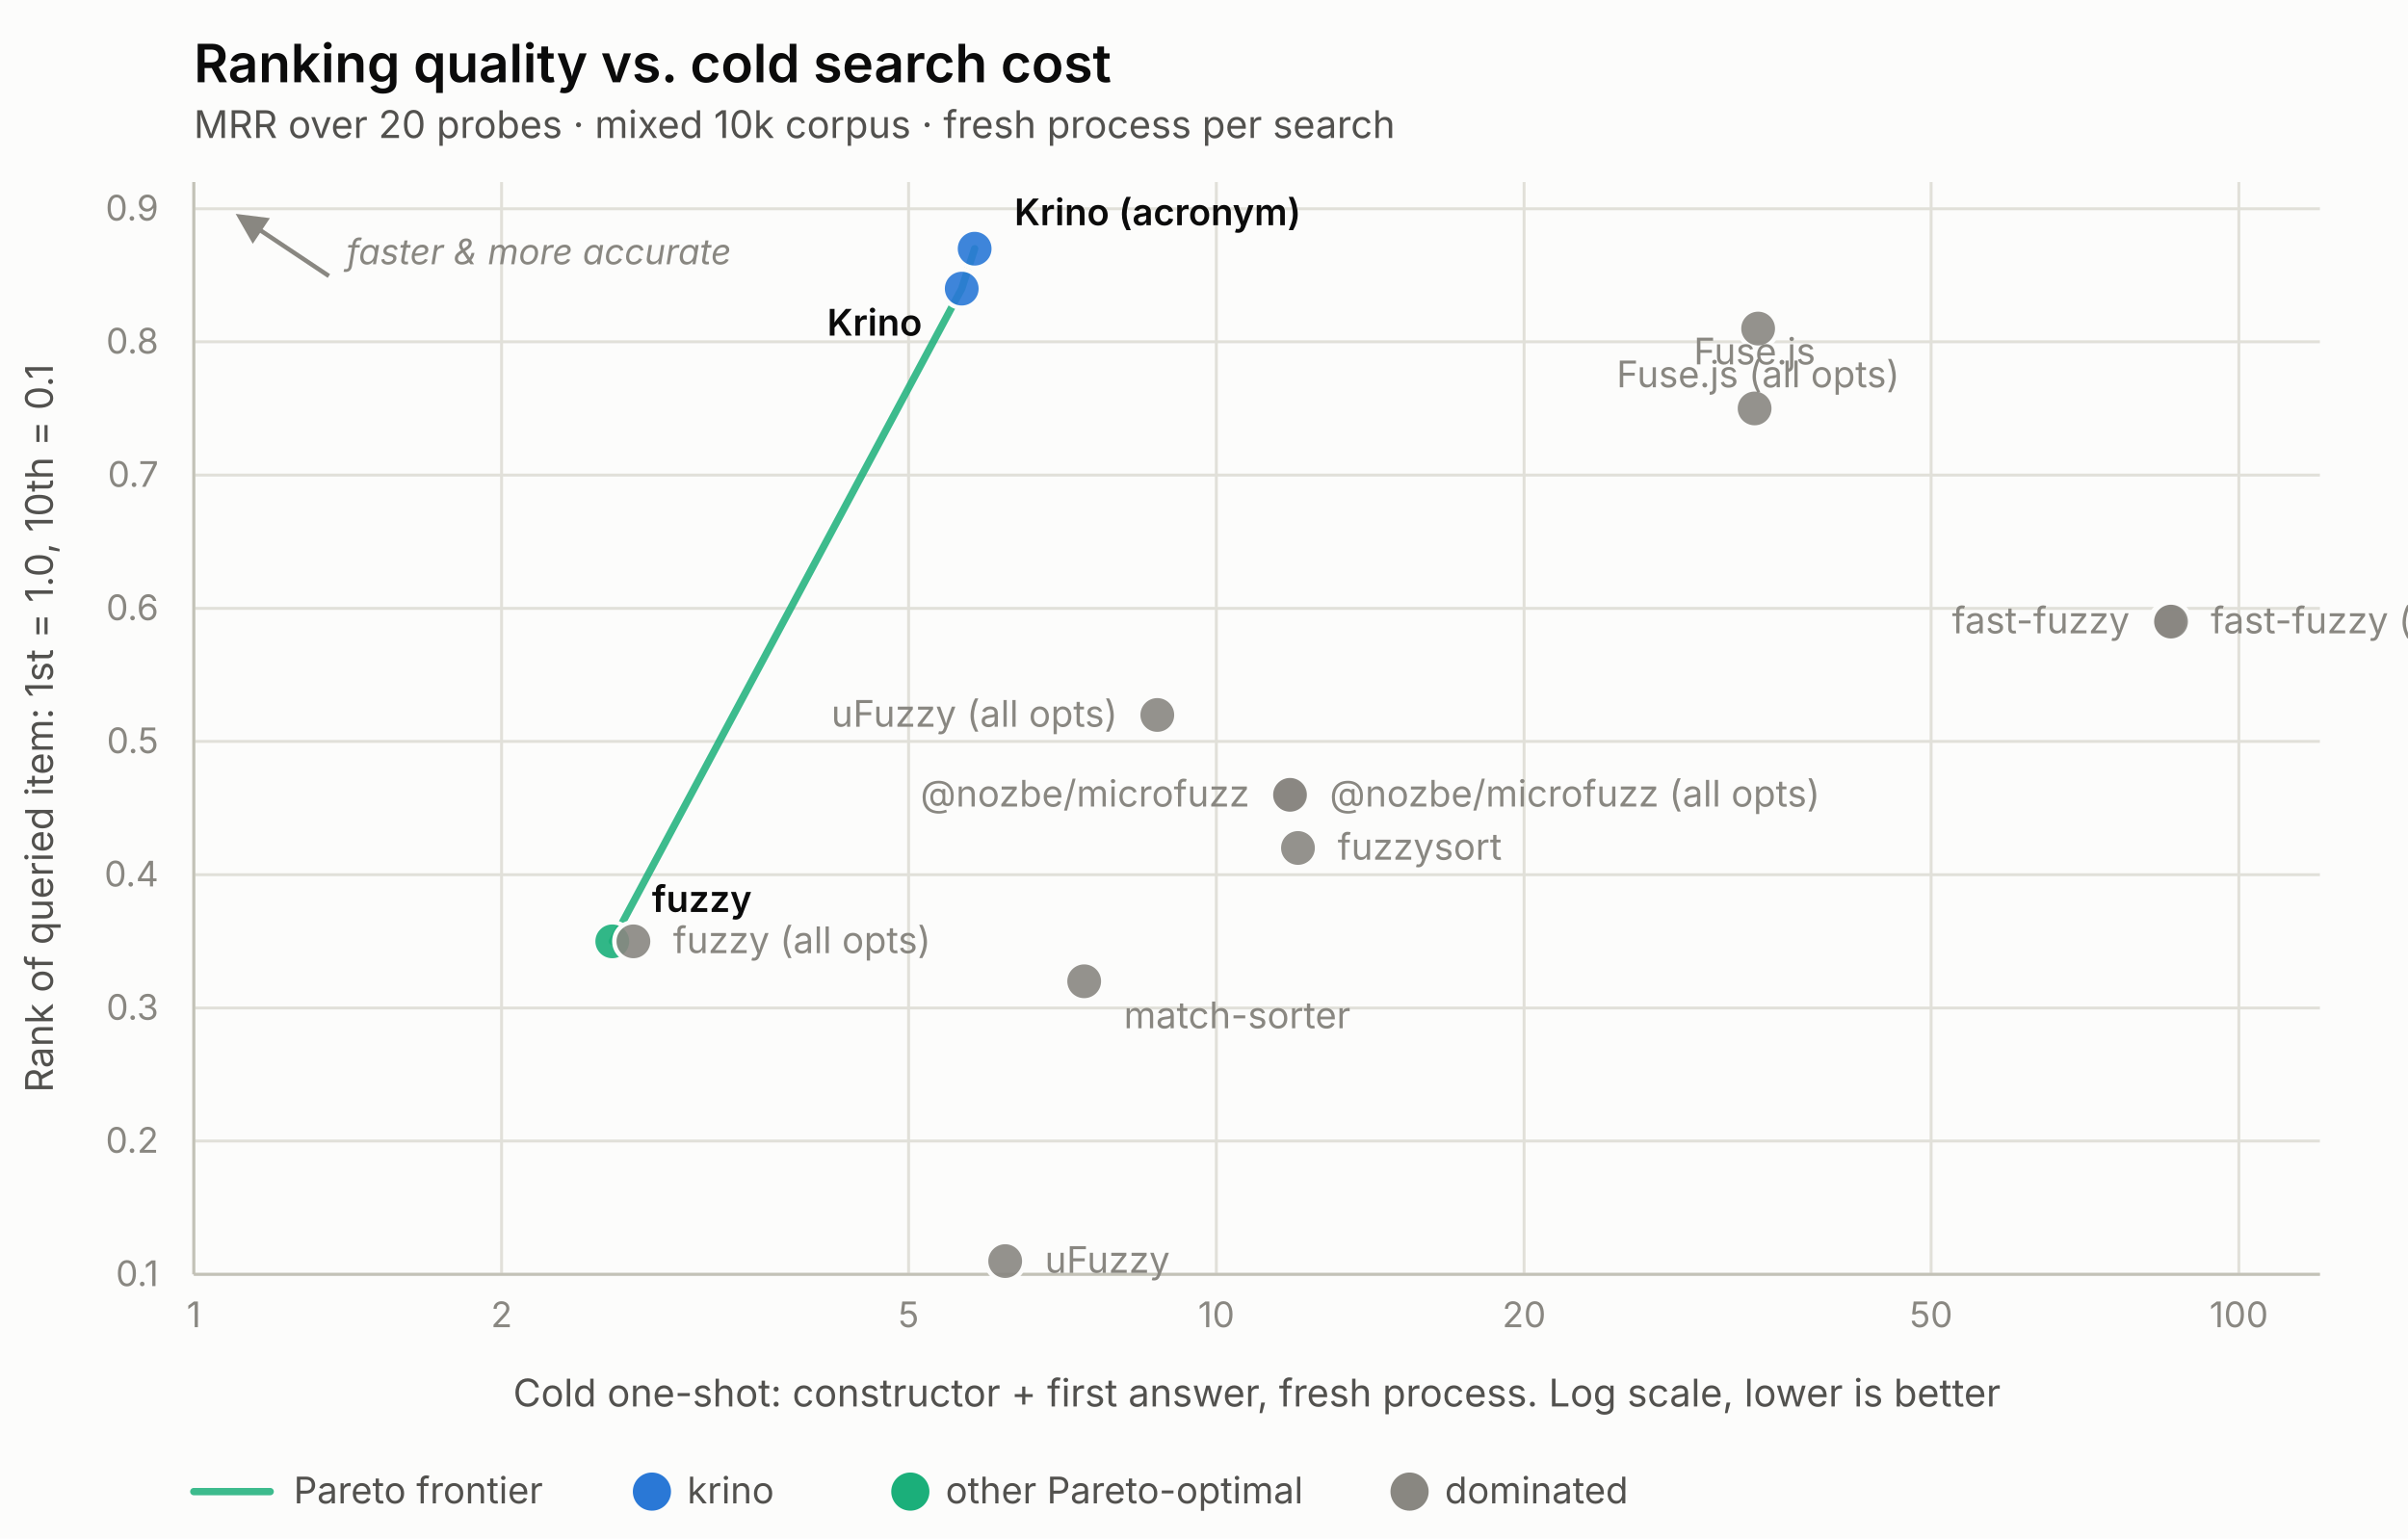
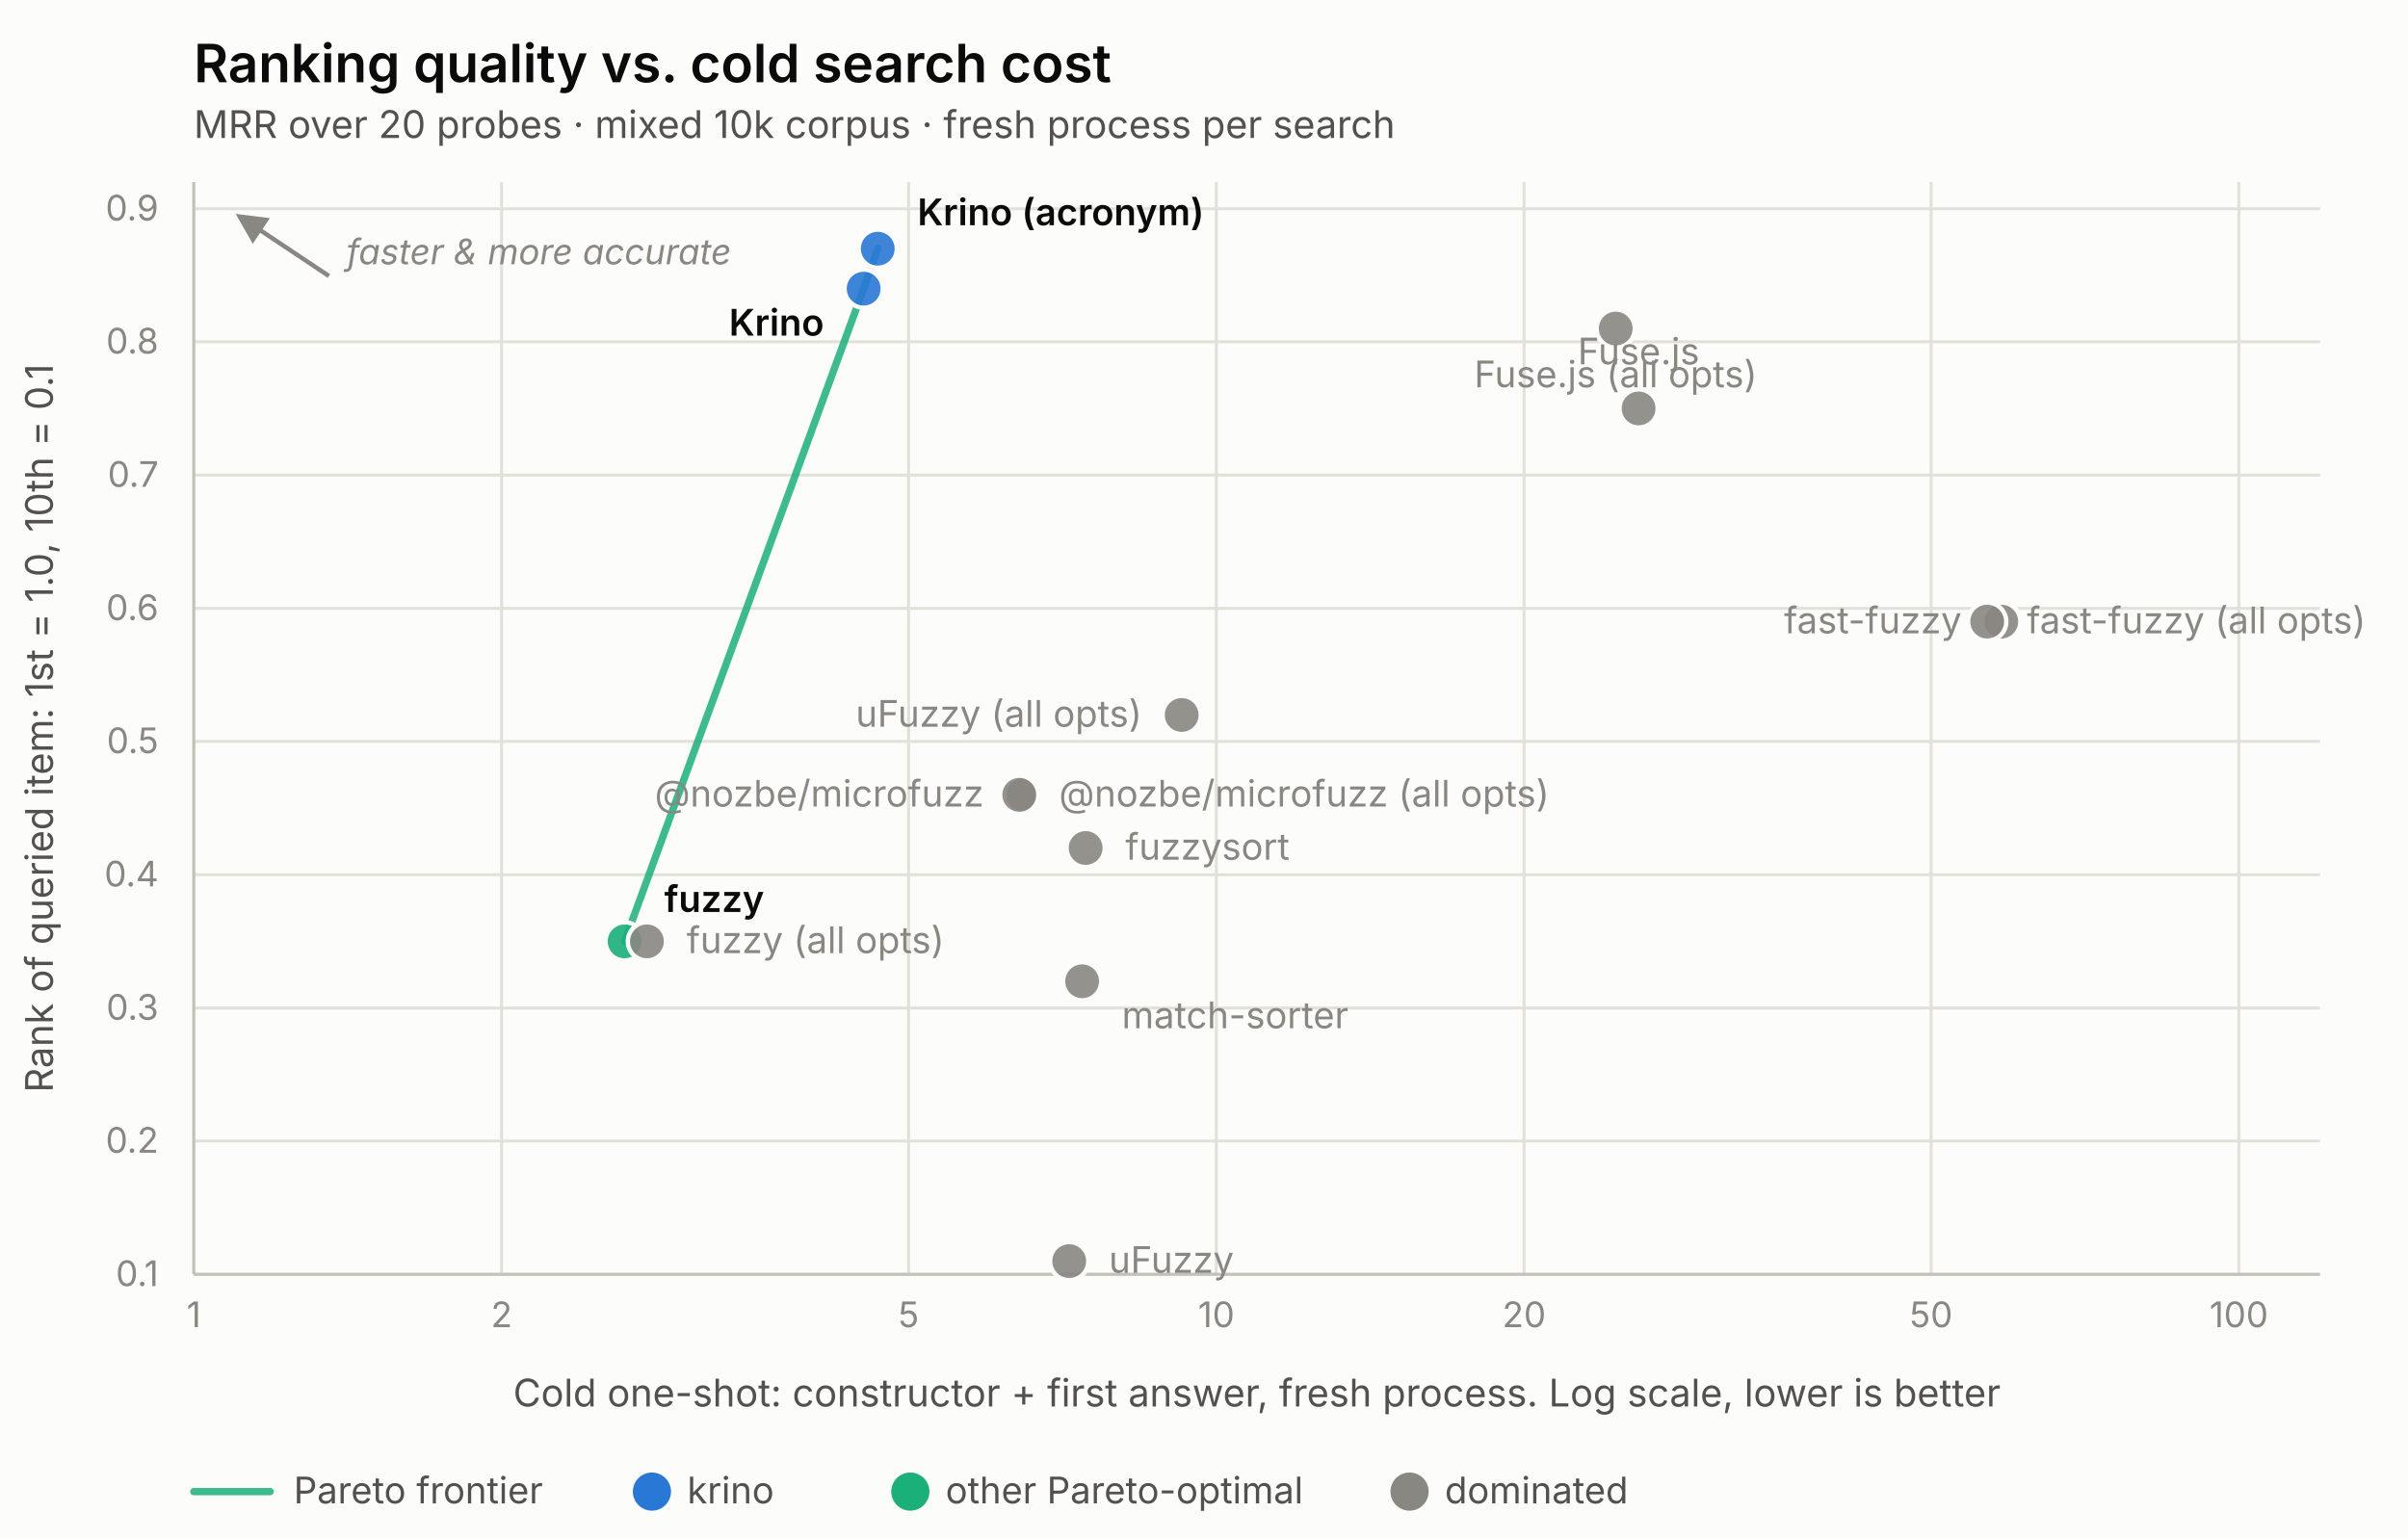
<svg xmlns="http://www.w3.org/2000/svg" viewBox="0 0 820 524" font-family="system-ui, -apple-system, 'Segoe UI', sans-serif" role="img" aria-labelledby="pareto-total-title pareto-total-desc">
  <defs>
    <marker id="arrow" viewBox="0 0 10 10" refX="8" refY="5" markerWidth="7" markerHeight="7" orient="auto-start-reverse">
      <path d="M0 0 L10 5 L0 10 z" fill="#898781" />
    </marker>
  </defs>
  <rect x="0" y="0" width="820" height="524" fill="#fcfcfb" />
  <text x="66" y="28" fill="#0b0b0b" font-size="18" font-weight="600">Ranking quality vs. cold search cost</text>
  <text x="66" y="47" fill="#52514e" font-size="13">MRR over 20 probes · mixed 10k corpus · fresh process per search</text>
  <g>
    <line x1="66" y1="62" x2="66" y2="434" stroke="#e1e0d9" />
    <line x1="170.8" y1="62" x2="170.8" y2="434" stroke="#e1e0d9" />
    <line x1="309.4" y1="62" x2="309.4" y2="434" stroke="#e1e0d9" />
    <line x1="414.2" y1="62" x2="414.2" y2="434" stroke="#e1e0d9" />
    <line x1="519" y1="62" x2="519" y2="434" stroke="#e1e0d9" />
    <line x1="657.6" y1="62" x2="657.6" y2="434" stroke="#e1e0d9" />
    <line x1="762.4" y1="62" x2="762.4" y2="434" stroke="#e1e0d9" />
    <line x1="66" y1="434" x2="790" y2="434" stroke="#e1e0d9" />
    <line x1="66" y1="388.6" x2="790" y2="388.6" stroke="#e1e0d9" />
    <line x1="66" y1="343.3" x2="790" y2="343.3" stroke="#e1e0d9" />
    <line x1="66" y1="297.9" x2="790" y2="297.9" stroke="#e1e0d9" />
    <line x1="66" y1="252.5" x2="790" y2="252.5" stroke="#e1e0d9" />
    <line x1="66" y1="207.2" x2="790" y2="207.2" stroke="#e1e0d9" />
    <line x1="66" y1="161.8" x2="790" y2="161.8" stroke="#e1e0d9" />
    <line x1="66" y1="116.4" x2="790" y2="116.4" stroke="#e1e0d9" />
    <line x1="66" y1="71.1" x2="790" y2="71.1" stroke="#e1e0d9" />
  </g>
  <line x1="66" y1="434" x2="790" y2="434" stroke="#c3c2b7" />
  <line x1="66" y1="62" x2="66" y2="434" stroke="#c3c2b7" />
  <g>
    <text x="66" y="452" text-anchor="middle" fill="#898781" font-size="12" font-variant-numeric="tabular-nums">1</text>
    <text x="170.8" y="452" text-anchor="middle" fill="#898781" font-size="12" font-variant-numeric="tabular-nums">2</text>
    <text x="309.4" y="452" text-anchor="middle" fill="#898781" font-size="12" font-variant-numeric="tabular-nums">5</text>
    <text x="414.2" y="452" text-anchor="middle" fill="#898781" font-size="12" font-variant-numeric="tabular-nums">10</text>
    <text x="519" y="452" text-anchor="middle" fill="#898781" font-size="12" font-variant-numeric="tabular-nums">20</text>
    <text x="657.6" y="452" text-anchor="middle" fill="#898781" font-size="12" font-variant-numeric="tabular-nums">50</text>
    <text x="762.4" y="452" text-anchor="middle" fill="#898781" font-size="12" font-variant-numeric="tabular-nums">100</text>
  </g>
  <g>
    <text x="54" y="438" text-anchor="end" fill="#898781" font-size="12" font-variant-numeric="tabular-nums">0.1</text>
    <text x="54" y="392.6" text-anchor="end" fill="#898781" font-size="12" font-variant-numeric="tabular-nums">0.2</text>
    <text x="54" y="347.3" text-anchor="end" fill="#898781" font-size="12" font-variant-numeric="tabular-nums">0.3</text>
    <text x="54" y="301.9" text-anchor="end" fill="#898781" font-size="12" font-variant-numeric="tabular-nums">0.4</text>
    <text x="54" y="256.5" text-anchor="end" fill="#898781" font-size="12" font-variant-numeric="tabular-nums">0.5</text>
    <text x="54" y="211.2" text-anchor="end" fill="#898781" font-size="12" font-variant-numeric="tabular-nums">0.6</text>
    <text x="54" y="165.8" text-anchor="end" fill="#898781" font-size="12" font-variant-numeric="tabular-nums">0.7</text>
    <text x="54" y="120.4" text-anchor="end" fill="#898781" font-size="12" font-variant-numeric="tabular-nums">0.8</text>
    <text x="54" y="75.1" text-anchor="end" fill="#898781" font-size="12" font-variant-numeric="tabular-nums">0.9</text>
  </g>
  <text x="428" y="479" text-anchor="middle" fill="#52514e" font-size="13">Cold one-shot: constructor + first answer, fresh process. Log scale, lower is better</text>
  <text transform="translate(18,248) rotate(-90)" text-anchor="middle" fill="#52514e" font-size="13">Rank of queried item: 1st = 1.0, 10th = 0.1</text>
-   <path d="M208.5 320.6 L327.5 98.3 L331.9 84.7" fill="none" stroke="#1baf7a" stroke-width="2.5" stroke-linejoin="round" stroke-linecap="round" opacity="0.85" />
+   <path d="M212.7 320.6 L294.1 98.3 L298.9 84.7" fill="none" stroke="#1baf7a" stroke-width="2.5" stroke-linejoin="round" stroke-linecap="round" opacity="0.85" />
  <g transform="translate(78,70)">
    <line x1="34" y1="24" x2="4" y2="4" stroke="#898781" stroke-width="1.5" marker-end="url(#arrow)" />
    <text x="40" y="20" fill="#898781" font-size="12" font-style="italic">faster &amp; more accurate</text>
  </g>
  <g>
-     <circle cx="331.9" cy="84.7" r="6.5" fill="#2a78d6" fill-opacity="0.9" stroke="#fcfcfb" stroke-width="1.5" />
-     <circle cx="327.5" cy="98.3" r="6.5" fill="#2a78d6" fill-opacity="0.9" stroke="#fcfcfb" stroke-width="1.5" />
-     <circle cx="598.7" cy="111.9" r="6.5" fill="#898781" fill-opacity="0.9" stroke="#fcfcfb" stroke-width="1.5" />
-     <circle cx="597.5" cy="139.1" r="6.5" fill="#898781" fill-opacity="0.9" stroke="#fcfcfb" stroke-width="1.5" />
-     <circle cx="738.7" cy="211.7" r="6.5" fill="#898781" fill-opacity="0.9" stroke="#fcfcfb" stroke-width="1.5" />
-     <circle cx="739.3" cy="211.7" r="6.5" fill="#898781" fill-opacity="0.9" stroke="#fcfcfb" stroke-width="1.5" />
-     <circle cx="394.1" cy="243.5" r="6.5" fill="#898781" fill-opacity="0.9" stroke="#fcfcfb" stroke-width="1.5" />
-     <circle cx="439" cy="270.7" r="6.5" fill="#898781" fill-opacity="0.9" stroke="#fcfcfb" stroke-width="1.5" />
-     <circle cx="439.3" cy="270.7" r="6.5" fill="#898781" fill-opacity="0.9" stroke="#fcfcfb" stroke-width="1.5" />
-     <circle cx="442" cy="288.8" r="6.5" fill="#898781" fill-opacity="0.9" stroke="#fcfcfb" stroke-width="1.5" />
-     <circle cx="208.5" cy="320.6" r="6.5" fill="#1baf7a" fill-opacity="0.9" stroke="#fcfcfb" stroke-width="1.5" />
-     <circle cx="215.7" cy="320.6" r="6.5" fill="#898781" fill-opacity="0.9" stroke="#fcfcfb" stroke-width="1.5" />
-     <circle cx="369.2" cy="334.2" r="6.5" fill="#898781" fill-opacity="0.9" stroke="#fcfcfb" stroke-width="1.5" />
-     <circle cx="342.3" cy="429.5" r="6.5" fill="#898781" fill-opacity="0.9" stroke="#fcfcfb" stroke-width="1.5" />
+     <circle cx="298.9" cy="84.7" r="6.5" fill="#2a78d6" fill-opacity="0.9" stroke="#fcfcfb" stroke-width="1.5" />
+     <circle cx="294.1" cy="98.3" r="6.5" fill="#2a78d6" fill-opacity="0.9" stroke="#fcfcfb" stroke-width="1.5" />
+     <circle cx="550.2" cy="111.9" r="6.5" fill="#898781" fill-opacity="0.9" stroke="#fcfcfb" stroke-width="1.5" />
+     <circle cx="558" cy="139.1" r="6.5" fill="#898781" fill-opacity="0.9" stroke="#fcfcfb" stroke-width="1.5" />
+     <circle cx="681.5" cy="211.7" r="6.5" fill="#898781" fill-opacity="0.9" stroke="#fcfcfb" stroke-width="1.5" />
+     <circle cx="676.7" cy="211.7" r="6.5" fill="#898781" fill-opacity="0.9" stroke="#fcfcfb" stroke-width="1.5" />
+     <circle cx="402.4" cy="243.5" r="6.5" fill="#898781" fill-opacity="0.9" stroke="#fcfcfb" stroke-width="1.5" />
+     <circle cx="348.5" cy="270.7" r="6.5" fill="#898781" fill-opacity="0.9" stroke="#fcfcfb" stroke-width="1.5" />
+     <circle cx="347.1" cy="270.7" r="6.5" fill="#898781" fill-opacity="0.9" stroke="#fcfcfb" stroke-width="1.5" />
+     <circle cx="369.7" cy="288.8" r="6.5" fill="#898781" fill-opacity="0.9" stroke="#fcfcfb" stroke-width="1.5" />
+     <circle cx="212.7" cy="320.6" r="6.5" fill="#1baf7a" fill-opacity="0.9" stroke="#fcfcfb" stroke-width="1.5" />
+     <circle cx="220.3" cy="320.6" r="6.5" fill="#898781" fill-opacity="0.9" stroke="#fcfcfb" stroke-width="1.5" />
+     <circle cx="368.5" cy="334.2" r="6.5" fill="#898781" fill-opacity="0.9" stroke="#fcfcfb" stroke-width="1.5" />
+     <circle cx="364.1" cy="429.5" r="6.5" fill="#898781" fill-opacity="0.9" stroke="#fcfcfb" stroke-width="1.5" />
  </g>
  <g>
-     <text x="345.4" y="76.7" text-anchor="start" fill="#0b0b0b" font-size="12.5" font-weight="600">Krino (acronym)</text>
-     <text x="314" y="114.3" text-anchor="end" fill="#0b0b0b" font-size="12.5" font-weight="600">Krino</text>
-     <text x="597.5" y="124.1" text-anchor="middle" fill="#898781" font-size="12.5">Fuse.js</text>
-     <text x="598.7" y="131.9" text-anchor="middle" fill="#898781" font-size="12.5">Fuse.js (all opts)</text>
-     <text x="725.2" y="215.7" text-anchor="end" fill="#898781" font-size="12.5">fast-fuzzy</text>
-     <text x="752.8" y="215.7" text-anchor="start" fill="#898781" font-size="12.5">fast-fuzzy (all opts)</text>
-     <text x="380.6" y="247.5" text-anchor="end" fill="#898781" font-size="12.5">uFuzzy (all opts)</text>
-     <text x="425.5" y="274.7" text-anchor="end" fill="#898781" font-size="12.5">@nozbe/microfuzz</text>
-     <text x="452.8" y="274.7" text-anchor="start" fill="#898781" font-size="12.5">@nozbe/microfuzz (all opts)</text>
-     <text x="455.5" y="292.8" text-anchor="start" fill="#898781" font-size="12.5">fuzzysort</text>
-     <text x="222" y="310.6" text-anchor="start" fill="#0b0b0b" font-size="12.5" font-weight="600">fuzzy</text>
-     <text x="229.2" y="324.6" text-anchor="start" fill="#898781" font-size="12.5">fuzzy (all opts)</text>
-     <text x="382.7" y="350.2" text-anchor="start" fill="#898781" font-size="12.5">match-sorter</text>
-     <text x="355.8" y="433.5" text-anchor="start" fill="#898781" font-size="12.5">uFuzzy</text>
+     <text x="312.4" y="76.7" text-anchor="start" fill="#0b0b0b" font-size="12.5" font-weight="600">Krino (acronym)</text>
+     <text x="280.6" y="114.3" text-anchor="end" fill="#0b0b0b" font-size="12.5" font-weight="600">Krino</text>
+     <text x="558" y="124.1" text-anchor="middle" fill="#898781" font-size="12.5">Fuse.js</text>
+     <text x="550.2" y="131.9" text-anchor="middle" fill="#898781" font-size="12.5">Fuse.js (all opts)</text>
+     <text x="668" y="215.7" text-anchor="end" fill="#898781" font-size="12.5">fast-fuzzy</text>
+     <text x="690.2" y="215.7" text-anchor="start" fill="#898781" font-size="12.5">fast-fuzzy (all opts)</text>
+     <text x="388.9" y="247.5" text-anchor="end" fill="#898781" font-size="12.5">uFuzzy (all opts)</text>
+     <text x="335" y="274.7" text-anchor="end" fill="#898781" font-size="12.5">@nozbe/microfuzz</text>
+     <text x="360.6" y="274.7" text-anchor="start" fill="#898781" font-size="12.5">@nozbe/microfuzz (all opts)</text>
+     <text x="383.2" y="292.8" text-anchor="start" fill="#898781" font-size="12.5">fuzzysort</text>
+     <text x="226.2" y="310.6" text-anchor="start" fill="#0b0b0b" font-size="12.5" font-weight="600">fuzzy</text>
+     <text x="233.8" y="324.6" text-anchor="start" fill="#898781" font-size="12.5">fuzzy (all opts)</text>
+     <text x="382" y="350.2" text-anchor="start" fill="#898781" font-size="12.5">match-sorter</text>
+     <text x="377.6" y="433.5" text-anchor="start" fill="#898781" font-size="12.5">uFuzzy</text>
  </g>
  <g>
    <line x1="66" y1="508" x2="92" y2="508" stroke="#1baf7a" stroke-width="2.5" stroke-linecap="round" opacity="0.85" />
    <text x="100" y="512" fill="#52514e" font-size="12.5">Pareto frontier</text>
    <circle cx="222" cy="508" r="6.5" fill="#2a78d6" />
    <text x="234" y="512" fill="#52514e" font-size="12.5">krino</text>
    <circle cx="310" cy="508" r="6.5" fill="#1baf7a" />
    <text x="322" y="512" fill="#52514e" font-size="12.5">other Pareto-optimal</text>
    <circle cx="480" cy="508" r="6.5" fill="#898781" />
    <text x="492" y="512" fill="#52514e" font-size="12.5">dominated</text>
  </g>
</svg>
